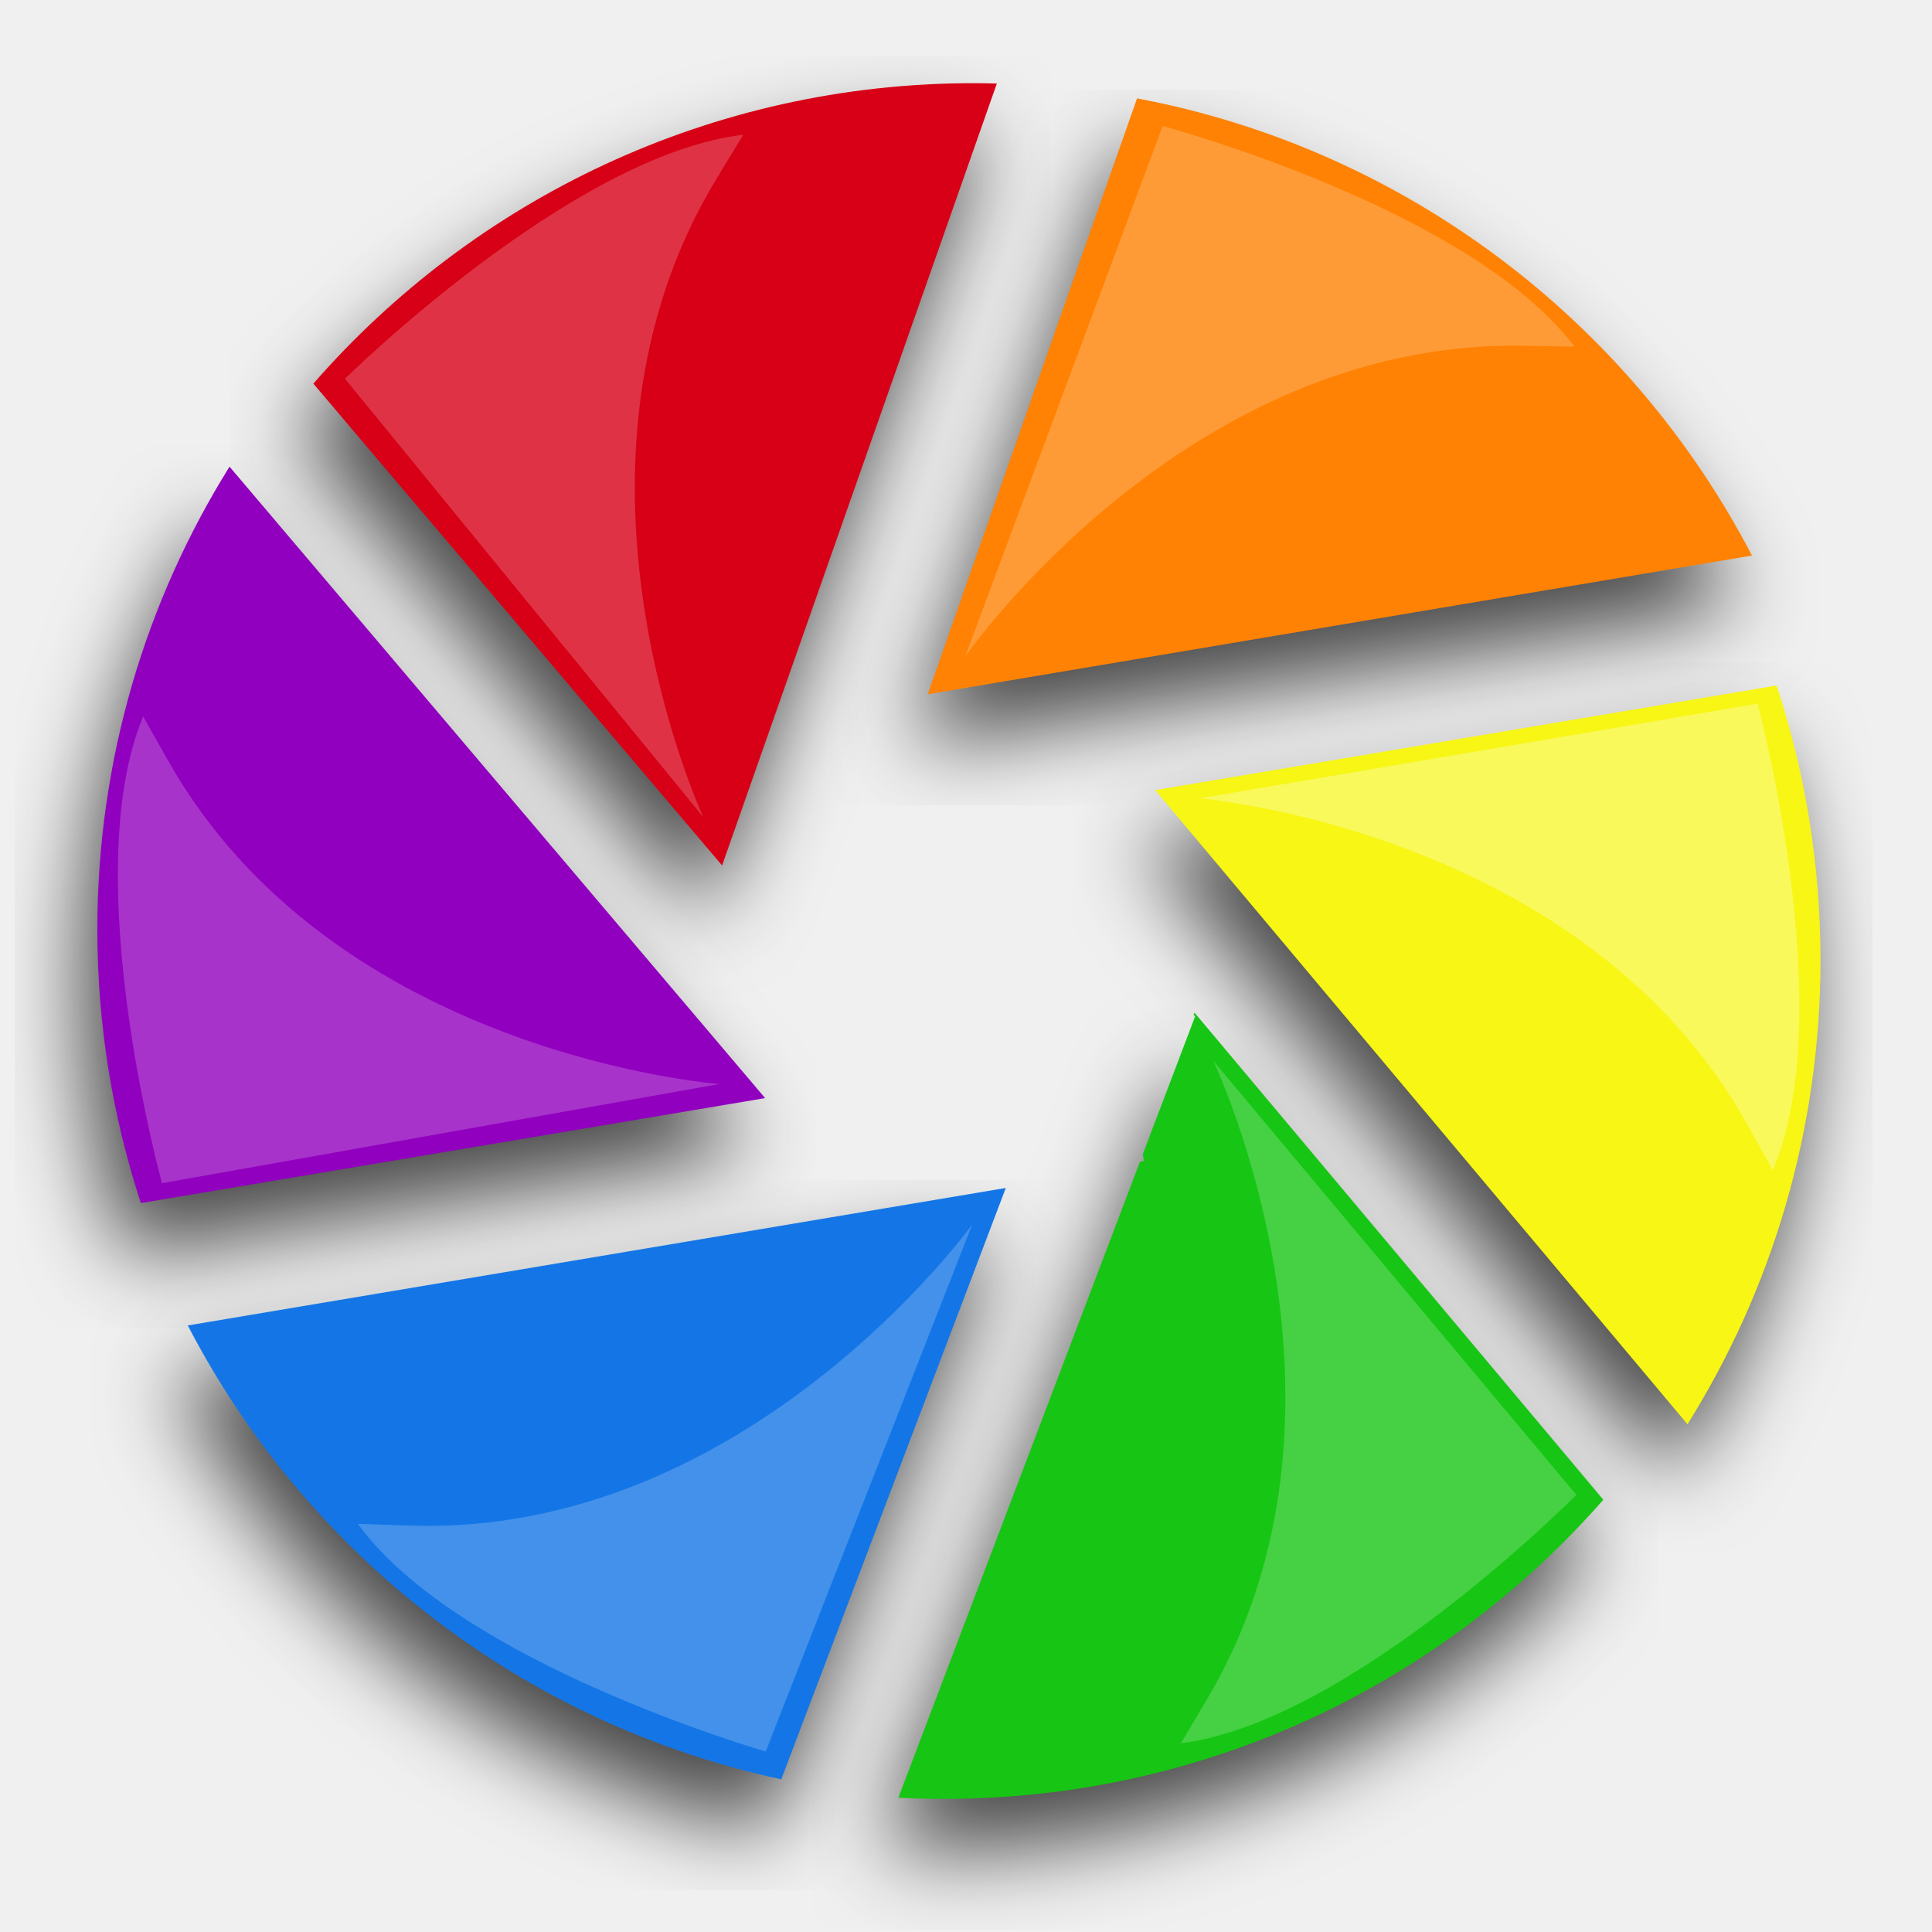
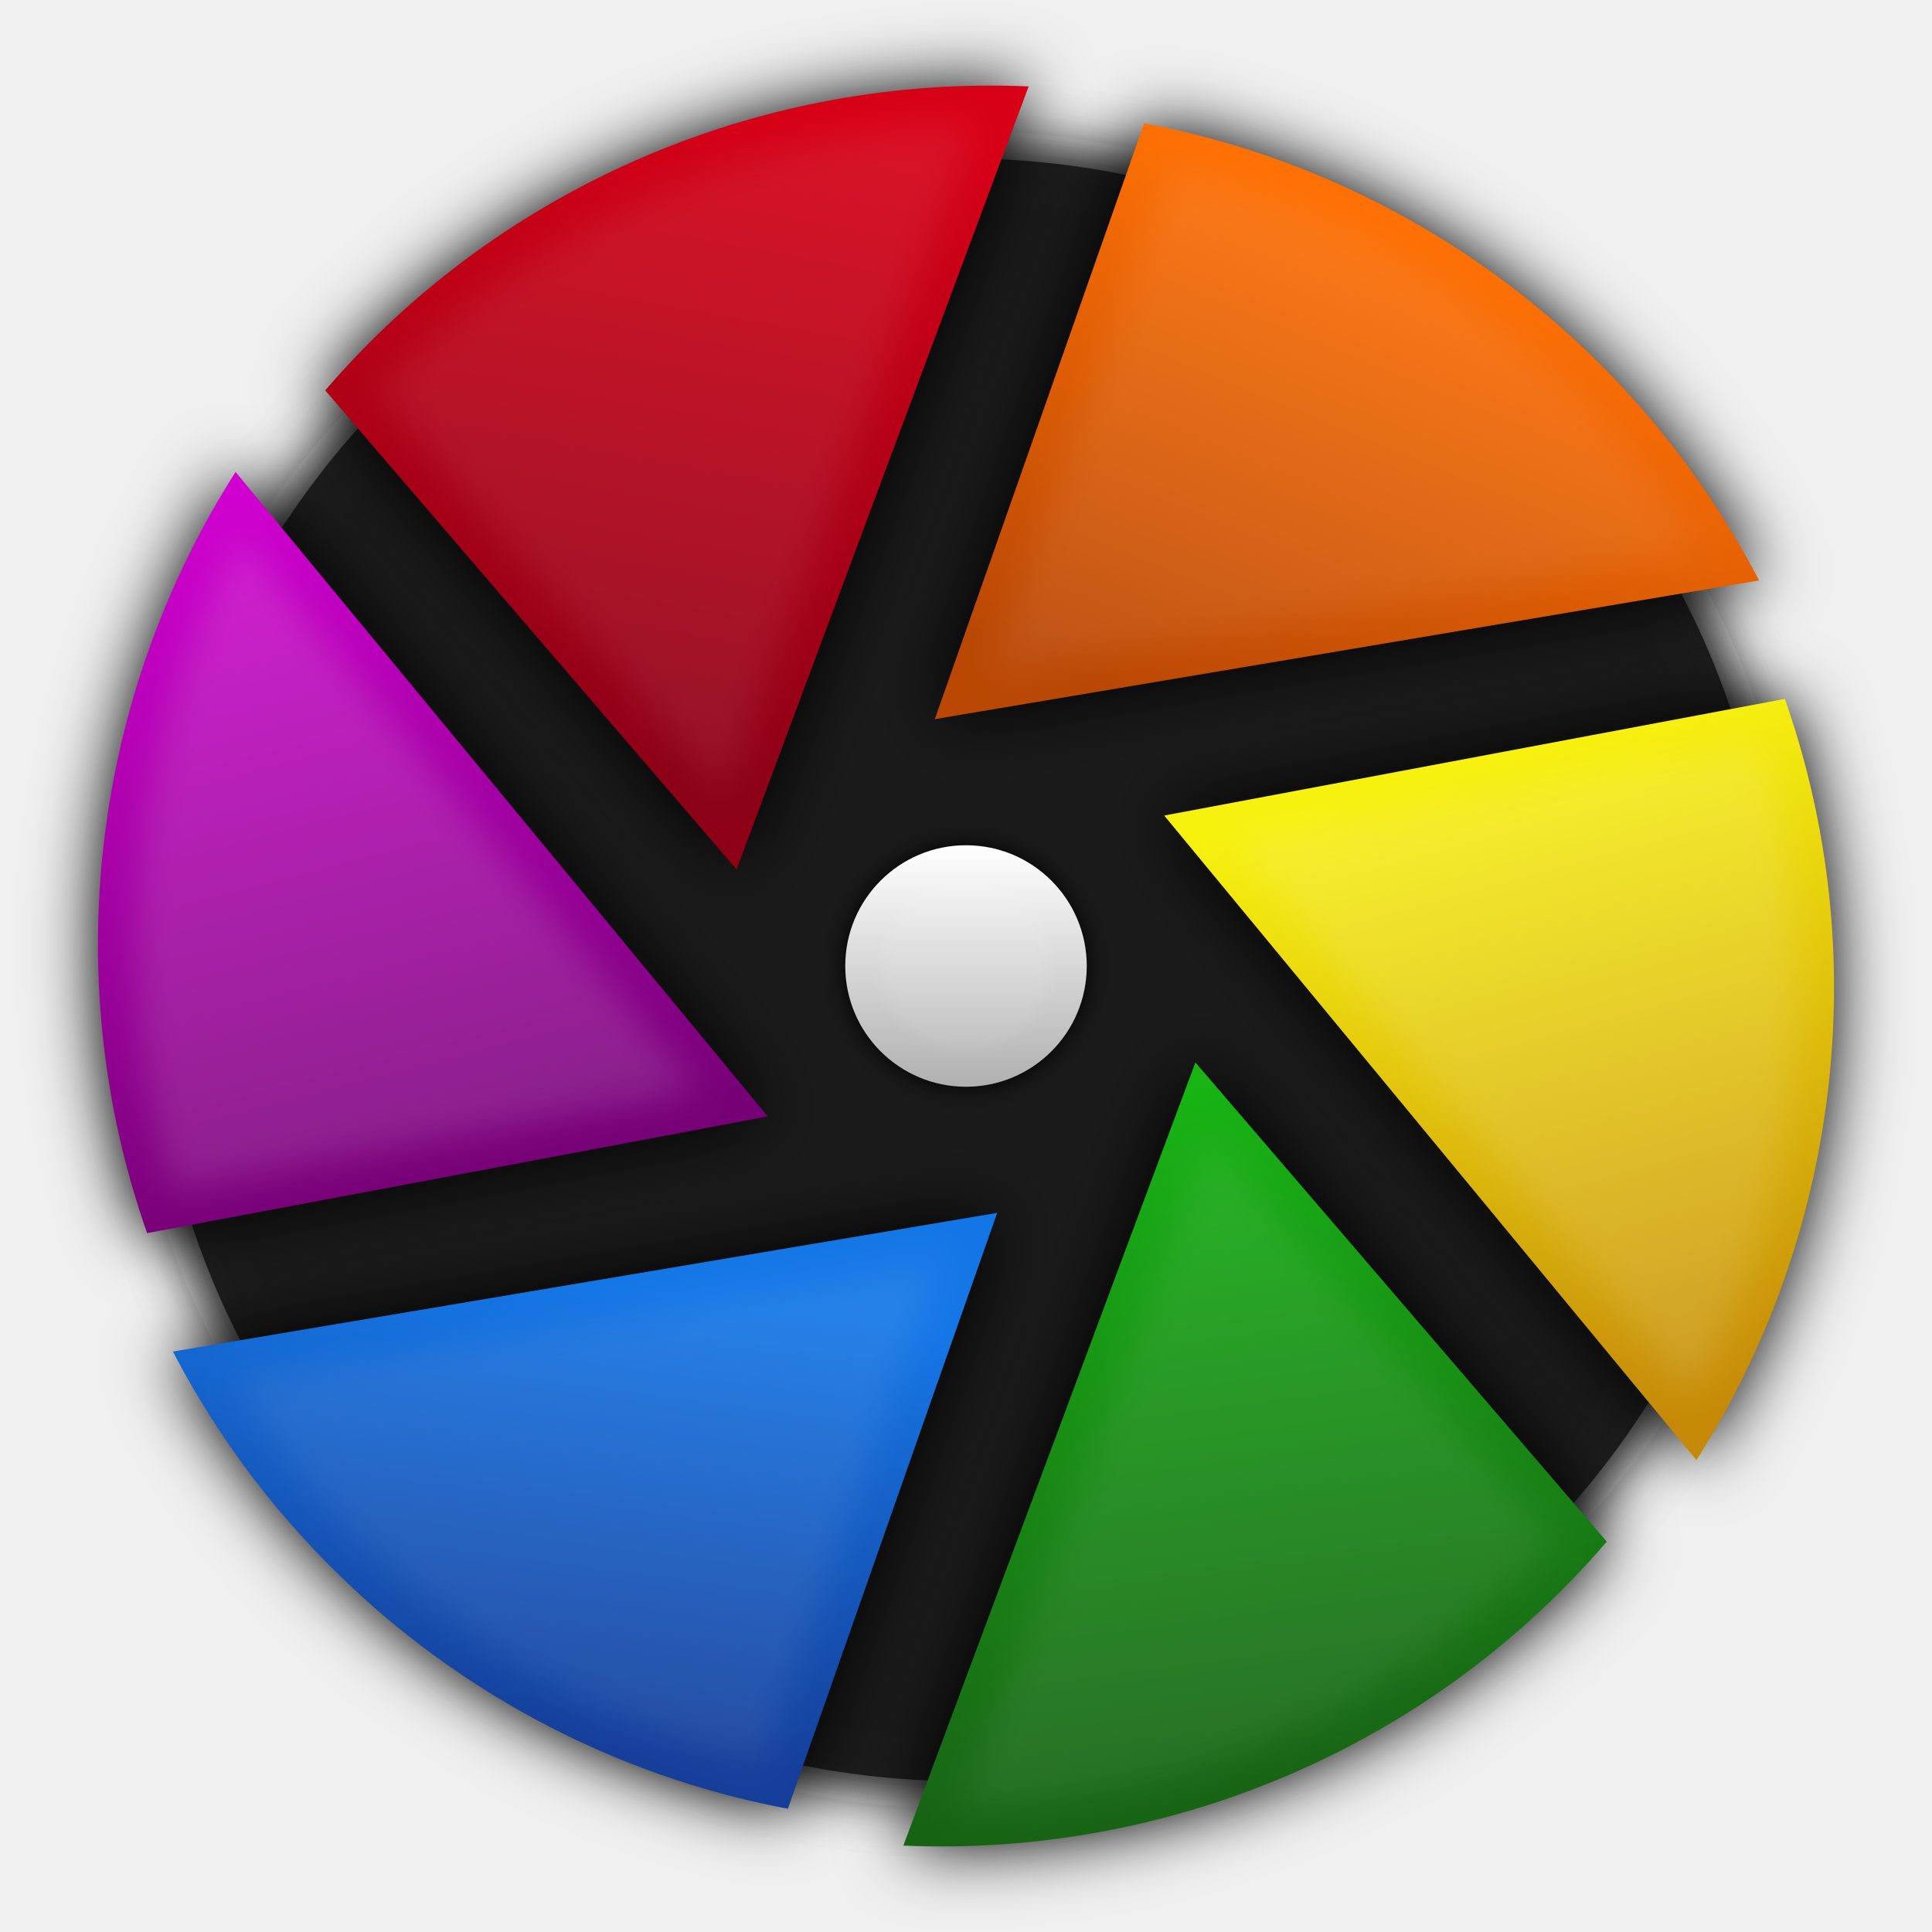
<svg xmlns="http://www.w3.org/2000/svg" xmlns:xlink="http://www.w3.org/1999/xlink" width="512" height="512" id="svg2" version="1.1">
  <defs id="defs4">
-     <linearGradient id="linearGradient3777">
-       <stop style="stop-color:#3233ff;stop-opacity:1;" offset="0" id="stop3779" />
-       <stop id="stop3781" offset="0.397" style="stop-color:#b400ff;stop-opacity:1;" />
-       <stop id="stop3783" offset="1" style="stop-color:#880c11;stop-opacity:1;" />
-     </linearGradient>
-     <linearGradient id="linearGradient3712">
-       <stop style="stop-color:#6e002e;stop-opacity:1;" offset="0" id="stop3714" />
-       <stop id="stop3716" offset="0.541" style="stop-color:#ff4800;stop-opacity:0" />
-       <stop id="stop3719" offset="1" style="stop-color:#ffc300;stop-opacity:1;" />
-     </linearGradient>
-     <linearGradient id="linearGradient3648">
-       <stop id="stop3650" offset="0" style="stop-color:#eb1414;stop-opacity:1;" />
-       <stop id="stop3652" offset="1" style="stop-color:#eb1414;stop-opacity:0;" />
-     </linearGradient>
-     <linearGradient id="linearGradient5445">
-       <stop style="stop-color:#73b7d4;stop-opacity:1;" offset="0" id="stop5447" />
-       <stop style="stop-color:#7883ad;stop-opacity:1;" offset="1" id="stop5449" />
-     </linearGradient>
-     <linearGradient id="linearGradient5417">
-       <stop id="stop3658" offset="0" style="stop-color:#6e002e;stop-opacity:1;" />
-       <stop style="stop-color:#ff4800;stop-opacity:1;" offset="0.603" id="stop3664" />
-       <stop style="stop-color:#ffc300;stop-opacity:1;" offset="1" id="stop5421" />
-     </linearGradient>
-     <linearGradient id="linearGradient3716">
-       <stop style="stop-color:#aeaeae;stop-opacity:1;" offset="0" id="stop3718" />
-       <stop id="stop3726" offset="0.25" style="stop-color:#8a8a8a;stop-opacity:1;" />
-       <stop id="stop3724" offset="0.5" style="stop-color:#717171;stop-opacity:1;" />
-       <stop style="stop-color:#222222;stop-opacity:1;" offset="1" id="stop3720" />
-     </linearGradient>
-     <radialGradient xlink:href="#linearGradient3716-1" id="radialGradient3795-7" cx="261.859" cy="254.406" fx="261.859" fy="254.406" r="230.828" gradientTransform="matrix(1,0,0,0.9957355,0,1.084925)" gradientUnits="userSpaceOnUse" />
-     <linearGradient id="linearGradient3716-1">
-       <stop style="stop-color:#aeaeae;stop-opacity:1;" offset="0" id="stop3718-2" />
-       <stop id="stop3726-6" offset="0.25" style="stop-color:#8a8a8a;stop-opacity:1;" />
-       <stop id="stop3724-0" offset="0.5" style="stop-color:#717171;stop-opacity:1;" />
-       <stop style="stop-color:#313131;stop-opacity:1;" offset="1" id="stop3720-4" />
-     </linearGradient>
-     <filter id="filter3873">
+     <linearGradient id="linearGradient4206">
+       <stop style="stop-color:#ffffff;stop-opacity:1;" offset="0" id="stop4208" />
+       <stop style="stop-color:#b0b0b0;stop-opacity:1;" offset="1" id="stop4210" />
+     </linearGradient>
+     <linearGradient id="linearGradient4209">
+       <stop style="stop-color:#ffffff;stop-opacity:1;" offset="0" id="stop4211" />
+       <stop style="stop-color:#ffffff;stop-opacity:0;" offset="1" id="stop4213" />
+     </linearGradient>
+     <linearGradient id="linearGradient4163">
+       <stop style="stop-color:#ff7004;stop-opacity:1;" offset="0" id="stop4165" />
+       <stop style="stop-color:#ba4704;stop-opacity:1;" offset="1" id="stop4167" />
+     </linearGradient>
+     <linearGradient id="linearGradient4153">
+       <stop style="stop-color:#d70016;stop-opacity:1;" offset="0" id="stop4155" />
+       <stop style="stop-color:#8d0016;stop-opacity:1;" offset="1" id="stop4157" />
+     </linearGradient>
+     <linearGradient id="linearGradient4143">
+       <stop style="stop-color:#d000d0;stop-opacity:1;" offset="0" id="stop4145" />
+       <stop style="stop-color:#760076;stop-opacity:1;" offset="1" id="stop4147" />
+     </linearGradient>
+     <linearGradient id="linearGradient4133">
+       <stop style="stop-color:#1476e6;stop-opacity:1;" offset="0" id="stop4135" />
+       <stop style="stop-color:#143e9a;stop-opacity:1;" offset="1" id="stop4137" />
+     </linearGradient>
+     <linearGradient id="linearGradient4123">
+       <stop style="stop-color:#17b414;stop-opacity:1;" offset="0" id="stop4125" />
+       <stop style="stop-color:#176314;stop-opacity:1;" offset="1" id="stop4127" />
+     </linearGradient>
+     <linearGradient id="linearGradient4105">
+       <stop style="stop-color:#f7f10e;stop-opacity:1;" offset="0" id="stop4107" />
+       <stop style="stop-color:#c58907;stop-opacity:1;" offset="1" id="stop4109" />
+     </linearGradient>
+     <filter id="filter3873" color-interpolation-filters="sRGB">
      <feGaussianBlur stdDeviation="11.392" id="feGaussianBlur3875" />
    </filter>
-     <radialGradient xlink:href="#linearGradient3716-1" id="radialGradient3831" cx="-98.995" cy="-98.132" fx="-98.995" fy="-98.132" r="255.901" gradientTransform="matrix(1,0,0,0.887301,0,-11.0594)" gradientUnits="userSpaceOnUse" />
+     <filter id="filter4107" color-interpolation-filters="sRGB">
+       <feGaussianBlur stdDeviation="9" id="feGaussianBlur4109" />
+     </filter>
+     <filter id="filter3902">
+       <feGaussianBlur stdDeviation="9" id="feGaussianBlur3904" />
+     </filter>
+     <filter id="filter3936">
+       <feGaussianBlur stdDeviation="4.822" id="feGaussianBlur3938" />
+     </filter>
+     <filter id="filter3968">
+       <feGaussianBlur stdDeviation="4.612" id="feGaussianBlur3970" />
+     </filter>
+     <filter id="filter3992">
+       <feGaussianBlur stdDeviation="4.717" id="feGaussianBlur3994" />
+     </filter>
+     <filter id="filter4032">
+       <feGaussianBlur stdDeviation="5.065" id="feGaussianBlur4034" />
+     </filter>
+     <filter id="filter4056">
+       <feGaussianBlur stdDeviation="4.766" id="feGaussianBlur4058" />
+     </filter>
+     <filter id="filter4092">
+       <feGaussianBlur stdDeviation="4.72" id="feGaussianBlur4094" />
+     </filter>
+     <radialGradient xlink:href="#linearGradient4209" id="radialGradient4217" cx="385.346" cy="495.543" fx="385.346" fy="495.543" r="205.641" gradientTransform="matrix(-1.717491,-0.2270816,0.1738184,-1.314644,961.0412,1140.425)" gradientUnits="userSpaceOnUse" />
+     <filter id="filter4226" x="-0.3" width="1.6" y="-0.3" height="1.6">
+       <feGaussianBlur stdDeviation="25.864" id="feGaussianBlur4228" />
+     </filter>
+     <filter id="filter4230" x="-0.6" width="2.2" y="-0.6" height="2.2">
+       <feGaussianBlur stdDeviation="12" id="feGaussianBlur4232" />
+     </filter>
+     <linearGradient xlink:href="#linearGradient4163" id="linearGradient3885" gradientUnits="userSpaceOnUse" x1="372.859" y1="593.388" x2="318.297" y2="726.388" gradientTransform="translate(1.875215,-533.7662)" />
+     <linearGradient xlink:href="#linearGradient4153" id="linearGradient3888" gradientUnits="userSpaceOnUse" x1="179.047" y1="580.06" x2="180.172" y2="752.06" gradientTransform="translate(1.875215,-533.7662)" />
+     <linearGradient xlink:href="#linearGradient4143" id="linearGradient3891" gradientUnits="userSpaceOnUse" x1="108.797" y1="721.607" x2="54.765" y2="857.607" gradientTransform="translate(1.875215,-533.7662)" />
+     <linearGradient xlink:href="#linearGradient4133" id="linearGradient3894" gradientUnits="userSpaceOnUse" x1="186.765" y1="873.544" x2="170.547" y2="997.544" gradientTransform="translate(1.875215,-533.7662)" />
+     <linearGradient xlink:href="#linearGradient4123" id="linearGradient3897" gradientUnits="userSpaceOnUse" x1="317.074" y1="815.922" x2="343.89" y2="1000.923" gradientTransform="translate(1.875215,-533.7662)" />
+     <linearGradient xlink:href="#linearGradient4105" id="linearGradient3900" gradientUnits="userSpaceOnUse" x1="393.14" y1="738.919" x2="444.453" y2="904.919" gradientTransform="translate(1.875215,-533.7662)" />
+     <linearGradient xlink:href="#linearGradient4105" id="linearGradient3907" gradientUnits="userSpaceOnUse" gradientTransform="matrix(0.5,0.8660254,-0.8660254,0.5,812.8952,-358.9616)" x1="277.627" y1="637.059" x2="454.048" y2="683.489" />
+     <linearGradient xlink:href="#linearGradient4123" id="linearGradient3911" gradientUnits="userSpaceOnUse" gradientTransform="matrix(-0.5,0.8660254,-0.8660254,-0.5,1067.02,430.8046)" x1="253.838" y1="725.269" x2="401.186" y2="612.484" />
+     <linearGradient xlink:href="#linearGradient4133" id="linearGradient3915" gradientUnits="userSpaceOnUse" gradientTransform="matrix(-1,0,0,-1,510.1248,1045.766)" x1="326.125" y1="701.766" x2="342.125" y2="581.766" />
+     <linearGradient xlink:href="#linearGradient4143" id="linearGradient3919" gradientUnits="userSpaceOnUse" gradientTransform="matrix(-0.5,-0.8660254,0.8660254,-0.5,-300.8952,870.9616)" x1="456.976" y1="694.418" x2="273.627" y2="643.987" />
+     <linearGradient xlink:href="#linearGradient4153" id="linearGradient3923" gradientUnits="userSpaceOnUse" gradientTransform="matrix(0.5,-0.8660254,0.8660254,0.5,-555.02,81.19542)" x1="432.115" y1="650.053" x2="263.694" y2="710.341" />
+     <linearGradient xlink:href="#linearGradient4105" id="linearGradient3939" gradientUnits="userSpaceOnUse" gradientTransform="translate(518.2034,-554.7474)" x1="393.14" y1="738.919" x2="444.453" y2="904.919" />
+     <linearGradient xlink:href="#linearGradient4123" id="linearGradient3941" gradientUnits="userSpaceOnUse" gradientTransform="translate(518.2034,-554.7474)" x1="317.074" y1="815.922" x2="343.89" y2="1000.923" />
+     <linearGradient xlink:href="#linearGradient4133" id="linearGradient3943" gradientUnits="userSpaceOnUse" gradientTransform="translate(518.2034,-554.7474)" x1="186.765" y1="873.544" x2="170.547" y2="997.544" />
+     <linearGradient xlink:href="#linearGradient4143" id="linearGradient3945" gradientUnits="userSpaceOnUse" gradientTransform="translate(518.2034,-554.7474)" x1="108.797" y1="721.607" x2="54.765" y2="857.607" />
+     <linearGradient xlink:href="#linearGradient4153" id="linearGradient3947" gradientUnits="userSpaceOnUse" gradientTransform="translate(518.2034,-554.7474)" x1="179.047" y1="580.06" x2="180.172" y2="752.06" />
+     <linearGradient xlink:href="#linearGradient4163" id="linearGradient3949" gradientUnits="userSpaceOnUse" gradientTransform="translate(518.2034,-554.7474)" x1="372.859" y1="593.388" x2="318.297" y2="726.388" />
+     <filter id="filter3999" x="-0.102" width="1.204" y="-0.141" height="1.282">
+       <feGaussianBlur stdDeviation="9.267" id="feGaussianBlur4001" />
+     </filter>
+     <filter id="filter4007" x="-0.119" width="1.239" y="-0.107" height="1.214">
+       <feGaussianBlur stdDeviation="9.267" id="feGaussianBlur4009" />
+     </filter>
+     <filter id="filter4011" x="-0.102" width="1.204" y="-0.141" height="1.282">
+       <feGaussianBlur stdDeviation="9.267" id="feGaussianBlur4013" />
+     </filter>
+     <filter id="filter4015" x="-0.125" width="1.251" y="-0.11" height="1.221">
+       <feGaussianBlur stdDeviation="9.267" id="feGaussianBlur4017" />
+     </filter>
+     <filter id="filter4019" x="-0.119" width="1.239" y="-0.107" height="1.214">
+       <feGaussianBlur stdDeviation="9.267" id="feGaussianBlur4021" />
+     </filter>
+     <linearGradient xlink:href="#linearGradient4206" id="linearGradient4212" x1="256" y1="224" x2="256" y2="288" gradientUnits="userSpaceOnUse" />
+     <filter id="filter4245" x="-0.126" width="1.251" y="-0.111" height="1.221">
+       <feGaussianBlur stdDeviation="9.291" id="feGaussianBlur4247" />
+     </filter>
+     <filter id="filter4257" x="-0.118" width="1.235" y="-0.118" height="1.235">
+       <feGaussianBlur stdDeviation="3.136" id="feGaussianBlur4259" />
+     </filter>
+     <filter id="filter4308">
+       <feGaussianBlur stdDeviation="4.831" id="feGaussianBlur4310" />
+     </filter>
+     <filter id="filter4312">
+       <feGaussianBlur stdDeviation="4.819" id="feGaussianBlur4314" />
+     </filter>
+     <filter id="filter4320">
+       <feGaussianBlur stdDeviation="4.825" id="feGaussianBlur4322" />
+     </filter>
+     <filter id="filter4328">
+       <feGaussianBlur stdDeviation="5.057" id="feGaussianBlur4330" />
+     </filter>
+     <filter id="filter4336">
+       <feGaussianBlur stdDeviation="5.057" id="feGaussianBlur4338" />
+     </filter>
+     <filter id="filter4344">
+       <feGaussianBlur stdDeviation="4.822" id="feGaussianBlur4346" />
+     </filter>
+     <filter id="filter4348">
+       <feGaussianBlur stdDeviation="1.758" id="feGaussianBlur4350" />
+     </filter>
  </defs>
-   <g id="layer1" transform="translate(0,-540.3622)">
+   <g id="layer3" style="display:inline">
+     <path style="opacity:0.95;fill:#1a1a1a;fill-opacity:1;stroke:none;filter:url(#filter4107)" id="path3947" d="m 510,287 a 225,225 0 1 1 -0.431,-13.92" transform="matrix(0.9555556,0,0,0.9555556,-17.33333,-17.24444)" />
+     <path style="opacity:0.95;fill:#1a1a1a;fill-opacity:1;stroke:none;display:inline;filter:url(#filter3902)" id="path3892" d="m 510,287 a 225,225 0 1 1 -0.431,-13.92" transform="matrix(0.9555556,0,0,0.9555556,-17.33333,-17.24444)" />
+     <path transform="matrix(0.9555556,0,0,0.9555556,-17.33333,-17.24444)" d="m 510,287 a 225,225 0 1 1 -0.431,-13.92" id="path3021" style="opacity:0.95;fill:#1a1a1a;fill-opacity:1;stroke:none;display:inline" />
+   </g>
+   <g id="layer7" style="display:none">
+     <path style="opacity:0.589;fill:url(#radialGradient4217);fill-opacity:1;stroke:none;display:inline" d="M 255,42 C 136.259,42 40,138.259 40,257 c 0,25.087 4.29,49.178 12.188,71.562 C 122.37,318.918 200.684,333.173 256,256 303.726,189.416 387.013,177.089 451.281,169.188 417.58,93.908 342.051,42 255,42 z" id="path4203" />
+   </g>
+   <g id="layer1" transform="translate(0,-540.3622)" style="display:none">
    <g id="g3737" transform="translate(-709.1271,129.2995)">
      <path id="path3735" d="m 963.221,446.727 c -69.853,0 -132.478,30.831 -175.062,79.625 l 108.312,127.688 72.812,-207.219 c -2.016,-0.052 -4.034,-0.094 -6.062,-0.094 z" style="opacity:0.7;fill:#000000;fill-opacity:1;stroke:none;filter:url(#filter3873)" />
      <path id="path3733" d="m 1006.44,450.758 -55.469,157.906 218.438,-36.75 c -32.354,-62.135 -91.959,-107.793 -162.969,-121.156 z" style="opacity:0.7;fill:#000000;fill-opacity:1;stroke:none;filter:url(#filter3873)" />
      <path id="path3731" d="m 765.94,548.352 c -22.197,35.616 -35.031,77.661 -35.031,122.719 0,25.292 4.061,49.643 11.531,72.438 l 165.437,-27.812 -141.938,-167.344 z" style="opacity:0.7;fill:#000000;fill-opacity:1;stroke:none;filter:url(#filter3873)" />
      <path id="path3729" d="m 1175.94,606.352 -164.688,27.719 141.062,168.062 c 22.335,-35.689 35.25,-77.859 35.25,-123.062 0,-25.403 -4.09,-49.838 -11.625,-72.719 z" style="opacity:0.7;fill:#000000;fill-opacity:1;stroke:none;filter:url(#filter3873)" />
      <path id="path3727" d="m 1021.659,693.039 -0.25,0.688 0.469,0.188 -13.906,36.625 0.281,1.812 -1.031,0.188 -64.031,168.563 c 3.989,0.204 7.992,0.312 12.031,0.312 69.687,0 132.194,-30.688 174.781,-79.281 L 1021.659,693.039 z" style="opacity:0.7;fill:#000000;fill-opacity:1;stroke:none;filter:url(#filter3873)" />
      <path id="path3714-9" d="m 971.659,739.508 -216.781,36.438 c 31.424,60.568 88.738,105.545 157.281,120.281 l 59.5,-156.719 z" style="opacity:0.7;fill:#000000;fill-opacity:1;stroke:none;filter:url(#filter3873)" />
    </g>
-     <path style="fill:#d70016;fill-opacity:1;fill-rule:nonzero;stroke:none" d="m 258.109,562.404 c -69.853,0 -132.478,30.831 -175.062,79.625 l 108.312,127.688 72.812,-207.219 c -2.016,-0.052 -4.034,-0.094 -6.062,-0.094 z" id="path3755" />
-     <path style="fill:#ff8204;fill-opacity:1;fill-rule:nonzero;stroke:none;stroke-opacity:1" d="m 301.328,566.435 -55.469,157.906 218.438,-36.75 C 431.942,625.456 372.338,579.798 301.328,566.435 z" id="path3753" />
-     <path style="fill:#f7f615;fill-opacity:1;fill-rule:nonzero;stroke:none;stroke-opacity:1" d="m 470.828,722.029 -164.688,27.719 141.062,168.062 c 22.335,-35.689 35.25,-77.859 35.25,-123.062 0,-25.403 -4.09,-49.838 -11.625,-72.719 z" id="path3749" />
-     <path style="fill:#17c514;fill-opacity:1;fill-rule:nonzero;stroke:none" d="m 316.547,808.716 -0.25,0.688 0.469,0.188 -13.906,36.625 0.281,1.812 -1.031,0.188 -64.031,168.562 c 3.989,0.204 7.992,0.312 12.031,0.312 69.687,0 132.194,-30.688 174.781,-79.281 L 316.547,808.716 z" id="path3747" />
-     <path style="fill:#1476e6;fill-opacity:1;fill-rule:nonzero;stroke:none" d="M 266.547,855.185 49.765,891.622 C 81.19,952.19 138.503,997.168 207.047,1011.904 l 59.5,-156.719 z" id="path3714" />
-     <path style="fill:#9100be;fill-opacity:1;fill-rule:nonzero;stroke:none" d="m 60.828,664.029 c -22.197,35.616 -35.031,77.661 -35.031,122.719 0,25.292 4.061,49.643 11.531,72.438 L 202.765,831.372 60.828,664.029 z" id="path3751" />
-     <path style="fill:#ffffff;stroke:none;stroke-width:1px;stroke-linecap:butt;stroke-linejoin:miter;stroke-opacity:1;fill-opacity:1;opacity:0.2" d="m 91.419,100.363 94.954,116.168 c 0,0 -43.083,-92.613 3.536,-169.201 l 7.071,-11.617 C 151.464,40.972 91.46,100.394 91.419,100.363 z" id="path3840" transform="translate(0,540.3622)" />
-     <path style="opacity:0.2;fill:#ffffff;fill-opacity:1;stroke:none" d="m 308.132,573.742 -52.345,140.61 c 0,0 58.197,-83.943 147.843,-82.363 l 13.597,0.24 C 389.711,595.593 308.126,573.794 308.132,573.742 z" id="path3840-0" />
-     <path style="opacity:0.2;fill:#ffffff;fill-opacity:1;stroke:none" d="M 42.929,853.924 190.646,827.638 c 0,0 -101.866,-7.524 -146.015,-85.562 L 37.934,730.24 c -17.594,42.306 5.043,123.663 4.995,123.684 z" id="path3840-0-4" />
-     <path style="opacity:0.2;fill:#ffffff;fill-opacity:1;stroke:none" d="m 202.915,1004.534 54.745,-139.693 c 0,0 -59.626,82.934 -149.232,79.819 l -13.591,-0.472 c 26.885,37.101 108.085,60.295 108.079,60.347 z" id="path3840-0-4-9" />
-     <path style="opacity:0.2;fill:#ffffff;fill-opacity:1;stroke:none" d="M 417.759,936.526 321.499,821.437 c 0,0 44.126,92.12 -1.625,169.23 l -6.939,11.696 c 45.453,-5.773 104.782,-65.868 104.824,-65.837 z" id="path3840-0-4-9-4" />
-     <path style="fill:#ffffff;fill-opacity:1;stroke:none;opacity:0.3" d="m 465.81,726.835 -147.922,25.105 c 0,0 101.802,8.338 145.327,86.726 l 6.602,11.89 c 17.931,-42.164 -4.055,-123.699 -4.007,-123.72 z" id="path3840-0-4-9-4-6" />
+   </g>
+   <g id="layer9" style="display:inline">
+     <path id="path3951" d="m 303.203,32.669 -55.469,157.906 218.438,-36.75 C 433.818,91.69 374.213,46.032 303.203,32.669 z" style="fill:#000000;fill-opacity:1;fill-rule:nonzero;stroke:none;display:inline;filter:url(#filter3999)" />
+     <path style="fill:#000000;fill-opacity:1;fill-rule:nonzero;stroke:none;display:inline;filter:url(#filter4245)" d="m 473.012,185.213 -164.485,30.916 141.045,170.797 c 37.633,-59.087 47.372,-133.535 23.44,-201.713 z" id="path3953" />
+     <path id="path3955" d="M 425.809,408.545 316.793,281.554 239.4,489.102 c 69.987,3.048 139.331,-25.742 186.409,-80.557 z" style="fill:#000000;fill-opacity:1;fill-rule:nonzero;stroke:none;display:inline;filter:url(#filter4007)" />
+     <path style="fill:#000000;fill-opacity:1;fill-rule:nonzero;stroke:none;display:inline;filter:url(#filter4011)" d="M 208.797,479.331 264.266,321.425 45.828,358.175 c 32.354,62.135 91.959,107.793 162.969,121.156 z" id="path3957" />
+     <path id="path3959" d="M 38.988,326.787 203.473,295.871 62.428,125.073 C 24.795,184.16 15.055,258.609 38.988,326.787 z" style="fill:#000000;fill-opacity:1;fill-rule:nonzero;stroke:none;display:inline;filter:url(#filter4015)" />
+     <path style="fill:#000000;fill-opacity:1;fill-rule:nonzero;stroke:none;display:inline;filter:url(#filter4019)" d="M 86.191,103.455 195.207,230.446 272.6,22.898 C 202.612,19.851 133.269,48.64 86.191,103.455 z" id="path3961" />
+     <path d="m 288,256 a 32,32 0 1 1 -64,0 32,32 0 1 1 64,0 z" id="path4249" style="display:inline;fill:#000000;fill-opacity:1;stroke:none;filter:url(#filter4257)" />
+   </g>
+   <g id="layer5" style="display:none">
+     <path id="path4103" d="m 472.703,188.262 -164.688,27.719 141.062,168.062 c 22.335,-35.689 35.25,-77.859 35.25,-123.062 0,-25.403 -4.09,-49.838 -11.625,-72.719 z" style="fill:url(#linearGradient3900);fill-opacity:1;fill-rule:nonzero;stroke:none;display:inline;filter:url(#filter3915)" />
+     <path id="path4121" d="m 318.422,274.95 -0.25,0.688 0.469,0.188 -13.906,36.625 c -6.279,17.4 14.759,-37.834 14.25,-36.5 l -79.031,207.062 c -0.195,0.51 7.992,0.312 12.031,0.312 69.687,0 132.194,-30.688 174.781,-79.281 z" style="fill:url(#linearGradient3897);fill-opacity:1;fill-rule:nonzero;stroke:none;display:inline;filter:url(#filter3927)" />
+     <path id="path4131" d="M 268.422,321.419 51.641,357.856 c 31.424,60.568 88.738,105.545 157.281,120.281 l 59.5,-156.719 z" style="fill:url(#linearGradient3894);fill-opacity:1;fill-rule:nonzero;stroke:none;display:inline;filter:url(#filter3865)" />
+     <path id="path4141" d="m 62.703,130.262 c -22.197,35.616 -35.031,77.661 -35.031,122.719 0,25.292 4.061,49.643 11.531,72.438 L 204.641,297.606 62.703,130.262 z" style="fill:url(#linearGradient3891);fill-opacity:1;fill-rule:nonzero;stroke:none;display:inline;filter:url(#filter3878)" />
+     <path id="path4151" d="m 259.984,28.637 c -69.853,0 -132.478,30.831 -175.063,79.625 L 193.234,235.95 266.047,28.731 c -2.016,-0.052 -4.034,-0.094 -6.062,-0.094 z" style="fill:url(#linearGradient3888);fill-opacity:1;fill-rule:nonzero;stroke:none;display:inline;filter:url(#filter3891)" />
+     <path id="path4161" d="m 303.203,32.669 -55.469,157.906 218.438,-36.75 C 433.818,91.69 374.213,46.032 303.203,32.669 z" style="fill:url(#linearGradient3885);fill-opacity:1;fill-rule:nonzero;stroke:none;display:inline;filter:url(#filter3903)" />
+     <path style="fill:url(#linearGradient3939);fill-opacity:1;fill-rule:nonzero;stroke:none;display:inline;filter:url(#filter3915)" d="M 989.031,167.281 824.344,195 965.406,363.062 c 22.335,-35.689 35.25,-77.859 35.25,-123.062 0,-25.403 -4.09,-49.838 -11.625,-72.719 z" id="path3927" />
+     <path style="fill:url(#linearGradient3941);fill-opacity:1;fill-rule:nonzero;stroke:none;display:inline;filter:url(#filter3927)" d="m 834.75,253.969 -0.25,0.688 0.469,0.188 -13.906,36.625 c -6.279,17.4 14.759,-37.834 14.25,-36.5 l -79.031,207.062 c -0.195,0.51 7.992,0.312 12.031,0.312 69.687,0 132.194,-30.688 174.781,-79.281 z" id="path3929" />
+     <path style="fill:url(#linearGradient3943);fill-opacity:1;fill-rule:nonzero;stroke:none;display:inline;filter:url(#filter3865)" d="M 784.75,300.438 567.969,336.875 c 31.424,60.568 88.738,105.545 157.281,120.281 l 59.5,-156.719 z" id="path3931" />
+     <path style="fill:url(#linearGradient3945);fill-opacity:1;fill-rule:nonzero;stroke:none;display:inline;filter:url(#filter3878)" d="M 579.031,109.281 C 556.834,144.897 544,186.942 544,232 c 0,25.292 4.061,49.643 11.531,72.438 L 720.969,276.625 579.031,109.281 z" id="path3933" />
+     <path style="fill:url(#linearGradient3947);fill-opacity:1;fill-rule:nonzero;stroke:none;display:inline;filter:url(#filter3891)" d="m 776.313,7.656 c -69.853,0 -132.478,30.831 -175.062,79.625 L 709.563,214.969 782.375,7.75 c -2.016,-0.052 -4.034,-0.094 -6.062,-0.094 z" id="path3935" />
+     <path style="fill:url(#linearGradient3949);fill-opacity:1;fill-rule:nonzero;stroke:none;display:inline;filter:url(#filter3903)" d="m 819.531,11.688 -55.469,157.906 218.438,-36.75 C 950.146,70.709 890.541,25.05 819.531,11.688 z" id="path3937" />
+   </g>
+   <g id="layer2" style="display:inline">
+     <path style="fill:url(#linearGradient3885);fill-opacity:1;fill-rule:nonzero;stroke:none;display:inline;filter:url(#filter3903)" d="m 303.203,32.669 -55.469,157.906 218.438,-36.75 C 433.818,91.69 374.213,46.032 303.203,32.669 z" id="path3902" />
+     <path id="path3905" d="m 473.012,185.213 -164.485,30.916 141.045,170.797 c 37.633,-59.087 47.372,-133.535 23.44,-201.713 z" style="fill:url(#linearGradient3907);fill-opacity:1;fill-rule:nonzero;stroke:none;display:inline;filter:url(#filter3903)" />
+     <path style="fill:url(#linearGradient3911);fill-opacity:1;fill-rule:nonzero;stroke:none;display:inline;filter:url(#filter3903)" d="M 425.809,408.545 316.793,281.554 239.4,489.102 c 69.987,3.048 139.331,-25.742 186.409,-80.557 z" id="path3909" />
+     <path id="path3913" d="M 208.797,479.331 264.266,321.425 45.828,358.175 c 32.354,62.135 91.959,107.793 162.969,121.156 z" style="fill:url(#linearGradient3915);fill-opacity:1;fill-rule:nonzero;stroke:none;display:inline;filter:url(#filter3903)" />
+     <path style="fill:url(#linearGradient3919);fill-opacity:1;fill-rule:nonzero;stroke:none;display:inline;filter:url(#filter3903)" d="M 38.988,326.787 203.473,295.871 62.428,125.073 C 24.795,184.16 15.055,258.609 38.988,326.787 z" id="path3917" />
+     <path id="path3921" d="M 86.191,103.455 195.207,230.446 272.6,22.898 C 202.612,19.851 133.269,48.64 86.191,103.455 z" style="fill:url(#linearGradient3923);fill-opacity:1;fill-rule:nonzero;stroke:none;display:inline;filter:url(#filter3903)" />
+     <path style="fill:url(#linearGradient4212);fill-opacity:1;stroke:none" id="path4204" d="m 288,256 a 32,32 0 1 1 -64,0 32,32 0 1 1 64,0 z" />
+   </g>
+   <g id="layer4" style="opacity:0.5;display:none">
+     <path transform="translate(0,-540.3622)" style="opacity:0.15;fill:#ffffff;fill-opacity:1;fill-rule:nonzero;stroke:none;filter:url(#filter3968)" d="m 241.719,576.969 c -52.521,3.757 -103.531,27.612 -140,65.469 28.198,33.24 56.396,66.479 84.594,99.719 19.038,-55.182 39.268,-109.929 57.562,-165.312 -0.719,0.042 -1.438,0.083 -2.156,0.125 z" id="path3804" />
+     <path transform="translate(0,-540.3622)" style="opacity:0.15;fill:#ffffff;fill-opacity:1;fill-rule:nonzero;stroke:none;filter:url(#filter3936)" d="M 260.844,711.688 C 323.425,701.105 386.122,690.785 448.625,680 417.946,628.886 365.853,590.962 307.75,578.031 292.115,622.583 276.479,667.135 260.844,711.688 z" id="path3820" />
+     <path transform="translate(0,-540.3622)" style="opacity:0.25;fill:#ffffff;fill-opacity:1;fill-rule:nonzero;stroke:none;filter:url(#filter3992)" d="m 325.031,756.688 c 40.242,47.92 80.244,96.043 120.812,143.688 27.549,-50.453 33.919,-111.95 18,-167.094 -46.271,7.802 -92.542,15.604 -138.812,23.406 z" id="path3832" />
+     <path transform="translate(0,-540.3622)" style="opacity:0.15;fill:#ffffff;fill-opacity:1;fill-rule:nonzero;stroke:none;filter:url(#filter4032)" d="m 319.75,829.906 c -21.907,59.297 -44.861,118.214 -67.312,177.313 59.628,-0.572 118.601,-26.212 159.156,-69.719 -30.458,-36.271 -60.917,-72.542 -91.375,-108.812 l -0.359,0.933 -0.11,0.285 z" id="path3844" />
+     <path transform="translate(0,-540.3622)" style="opacity:0.15;fill:#ffffff;fill-opacity:1;fill-rule:nonzero;stroke:none;filter:url(#filter4056)" d="m 65.375,899.125 c 29.625,49.626 79.45,86.811 135.375,101.094 C 217.469,956.146 234.188,912.073 250.906,868 189.062,878.375 127.219,888.75 65.375,899.125 z" id="path3856" />
+     <path transform="translate(0,-540.3622)" style="opacity:0.25;fill:#ffffff;fill-opacity:1;fill-rule:nonzero;stroke:none;filter:url(#filter4092)" d="M 61.719,682.406 C 34.784,732.523 28.68,793.279 44.281,847.906 90.802,840.104 137.323,832.302 183.844,824.5 143.333,776.76 102.823,729.021 62.312,681.281 l -0.467,0.884 -0.127,0.241 z" id="path3880" />
+   </g>
+   <g id="layer6" style="opacity:0.5;display:inline">
+     <path style="opacity:0.15;fill:#ffffff;fill-opacity:1;fill-rule:nonzero;stroke:none;display:inline;filter:url(#filter4312)" d="m 262.75,177.906 c 62.523,-10.733 125.195,-20.604 187.625,-31.875 C 419.72,95.155 367.864,57.206 309.656,44.25 294.021,88.802 278.385,133.354 262.75,177.906 z" id="path4023" />
+     <path style="opacity:0.25;fill:#ffffff;fill-opacity:1;fill-rule:nonzero;stroke:none;display:inline;filter:url(#filter4320)" d="m 327.031,222.844 c 40.523,48.788 80.414,98.102 121.406,146.5 28.721,-51.924 35.593,-115.91 17.781,-172.719 -46.396,8.74 -92.792,17.479 -139.188,26.219 z" id="path4025" />
+     <path style="opacity:0.15;fill:#ffffff;fill-opacity:1;fill-rule:nonzero;stroke:none;display:inline;filter:url(#filter4336)" d="m 253.688,479.312 c 59.786,-1.051 118.43,-27.005 158.75,-70.875 -30.74,-35.833 -61.479,-71.667 -92.219,-107.5 -22.177,59.458 -44.354,118.917 -66.531,178.375 z" id="path4027" />
+     <path style="opacity:0.15;fill:#ffffff;fill-opacity:1;fill-rule:nonzero;stroke:none;display:inline;filter:url(#filter4344)" d="M 61.438,365.688 C 92.011,416.624 143.953,454.726 202.344,467.75 217.979,423.198 233.615,378.646 249.25,334.094 186.646,344.625 124.042,355.156 61.438,365.688 z" id="path4029" />
+     <path style="opacity:0.25;fill:#ffffff;fill-opacity:1;fill-rule:nonzero;stroke:none;display:inline;filter:url(#filter4308)" d="M 63.25,143.219 C 34.737,195.071 28.061,258.839 45.781,315.375 c 46.417,-8.74 92.833,-17.479 139.25,-26.219 -40.438,-48.938 -80.875,-97.875 -121.312,-146.812 l -0.469,0.875 z" id="path4031" />
+     <path style="opacity:0.15;fill:#ffffff;fill-opacity:1;fill-rule:nonzero;stroke:none;display:inline;filter:url(#filter4328)" d="m 257.719,32.719 c -59.398,1.052 -117.93,27.161 -158.188,70.812 30.75,35.844 61.5,71.688 92.25,107.531 22.177,-59.458 44.354,-118.917 66.531,-178.375 l -0.594,0.031 z" id="path4033" />
+     <path style="opacity:0.15;fill:#ffffff;fill-opacity:1;stroke:none;display:inline;filter:url(#filter4348)" d="m 254.781,234.031 c -17.879,-0.186 -28.235,25.629 -14.562,37.5 10.37,10.67 31.407,7.507 36.219,-7.156 5.242,-12.604 -3.314,-29.036 -17.281,-30.156 -1.451,-0.203 -2.911,-0.282 -4.375,-0.188 z" id="path4214" />
+   </g>
+   <g id="layer8" style="display:none">
+     <path style="opacity:0.589;fill:#ffffff;fill-opacity:1;stroke:none;filter:url(#filter4226)" id="path4222" d="m 359.457,256 a 103.457,103.457 0 1 1 -0.198,-6.401" />
+     <path style="opacity:0.589;fill:#ffffff;fill-opacity:1;stroke:none;filter:url(#filter4230)" id="path4220" d="m 280,256 a 24,24 0 1 1 -0.046,-1.485" />
+     <path d="m 280,256 a 24,24 0 1 1 -0.046,-1.485" id="path4234" style="opacity:0.589;fill:#ffffff;fill-opacity:1;stroke:none;filter:url(#filter4230)" />
  </g>
</svg>
